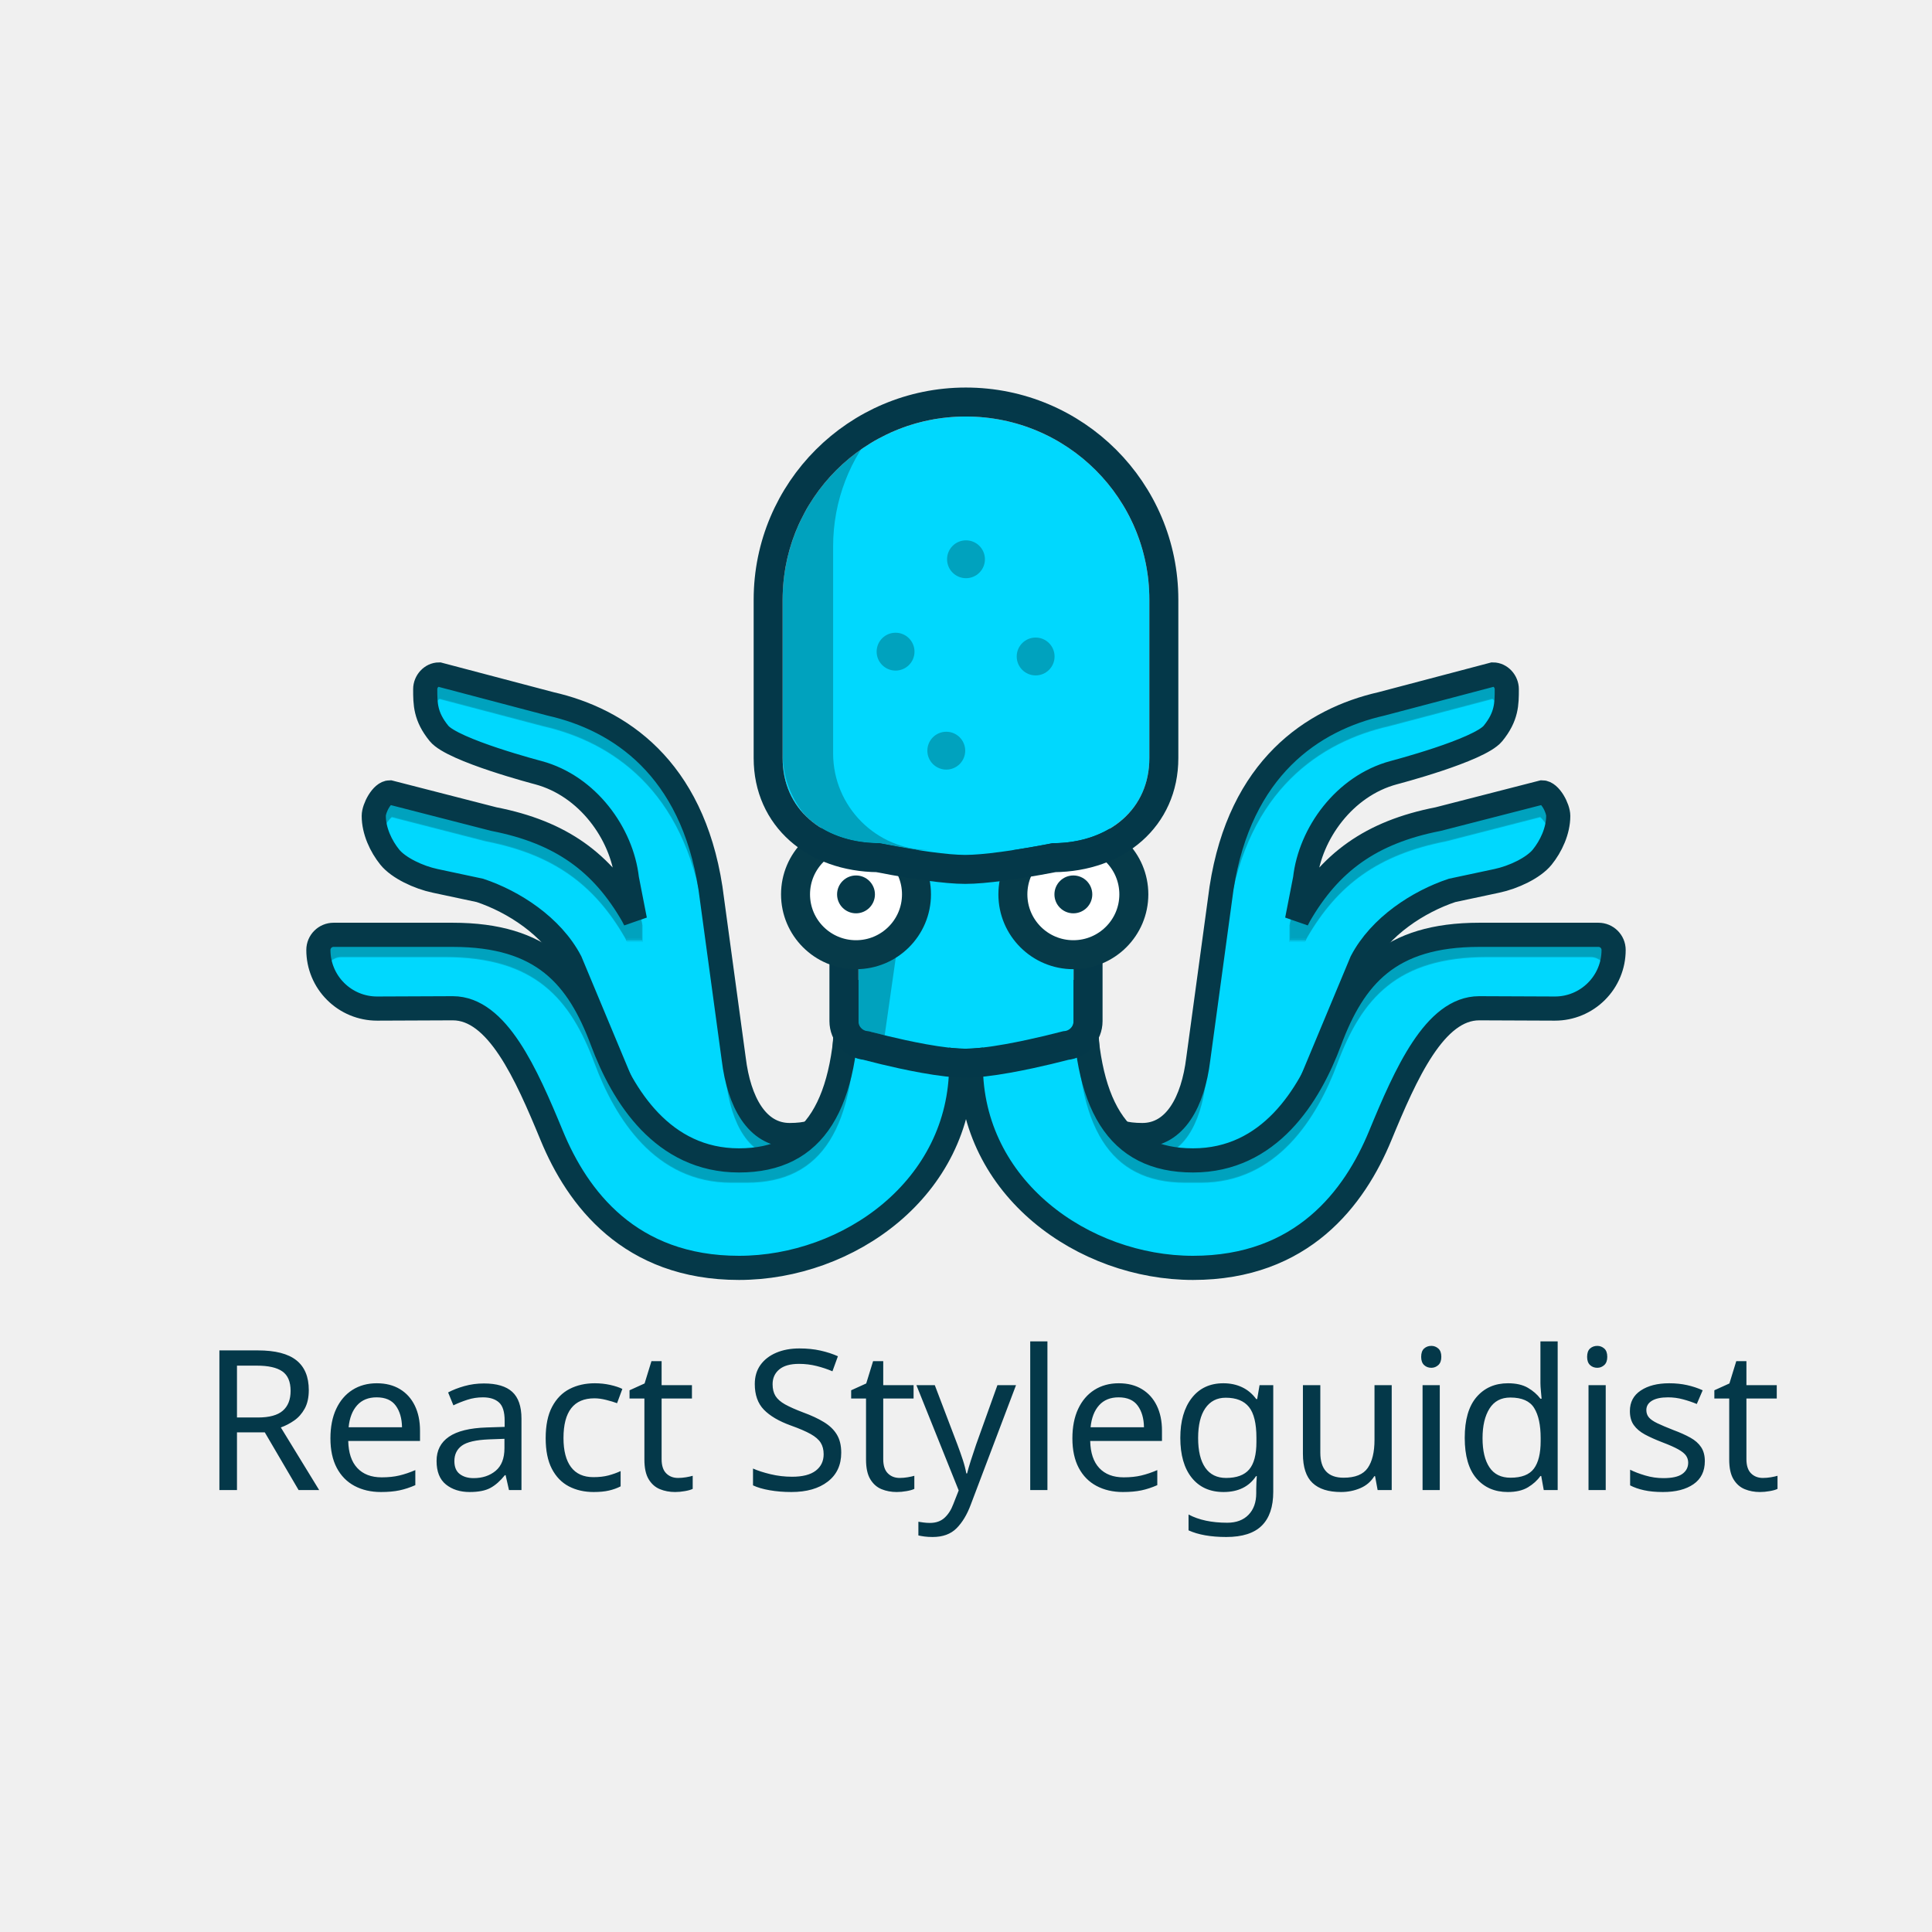
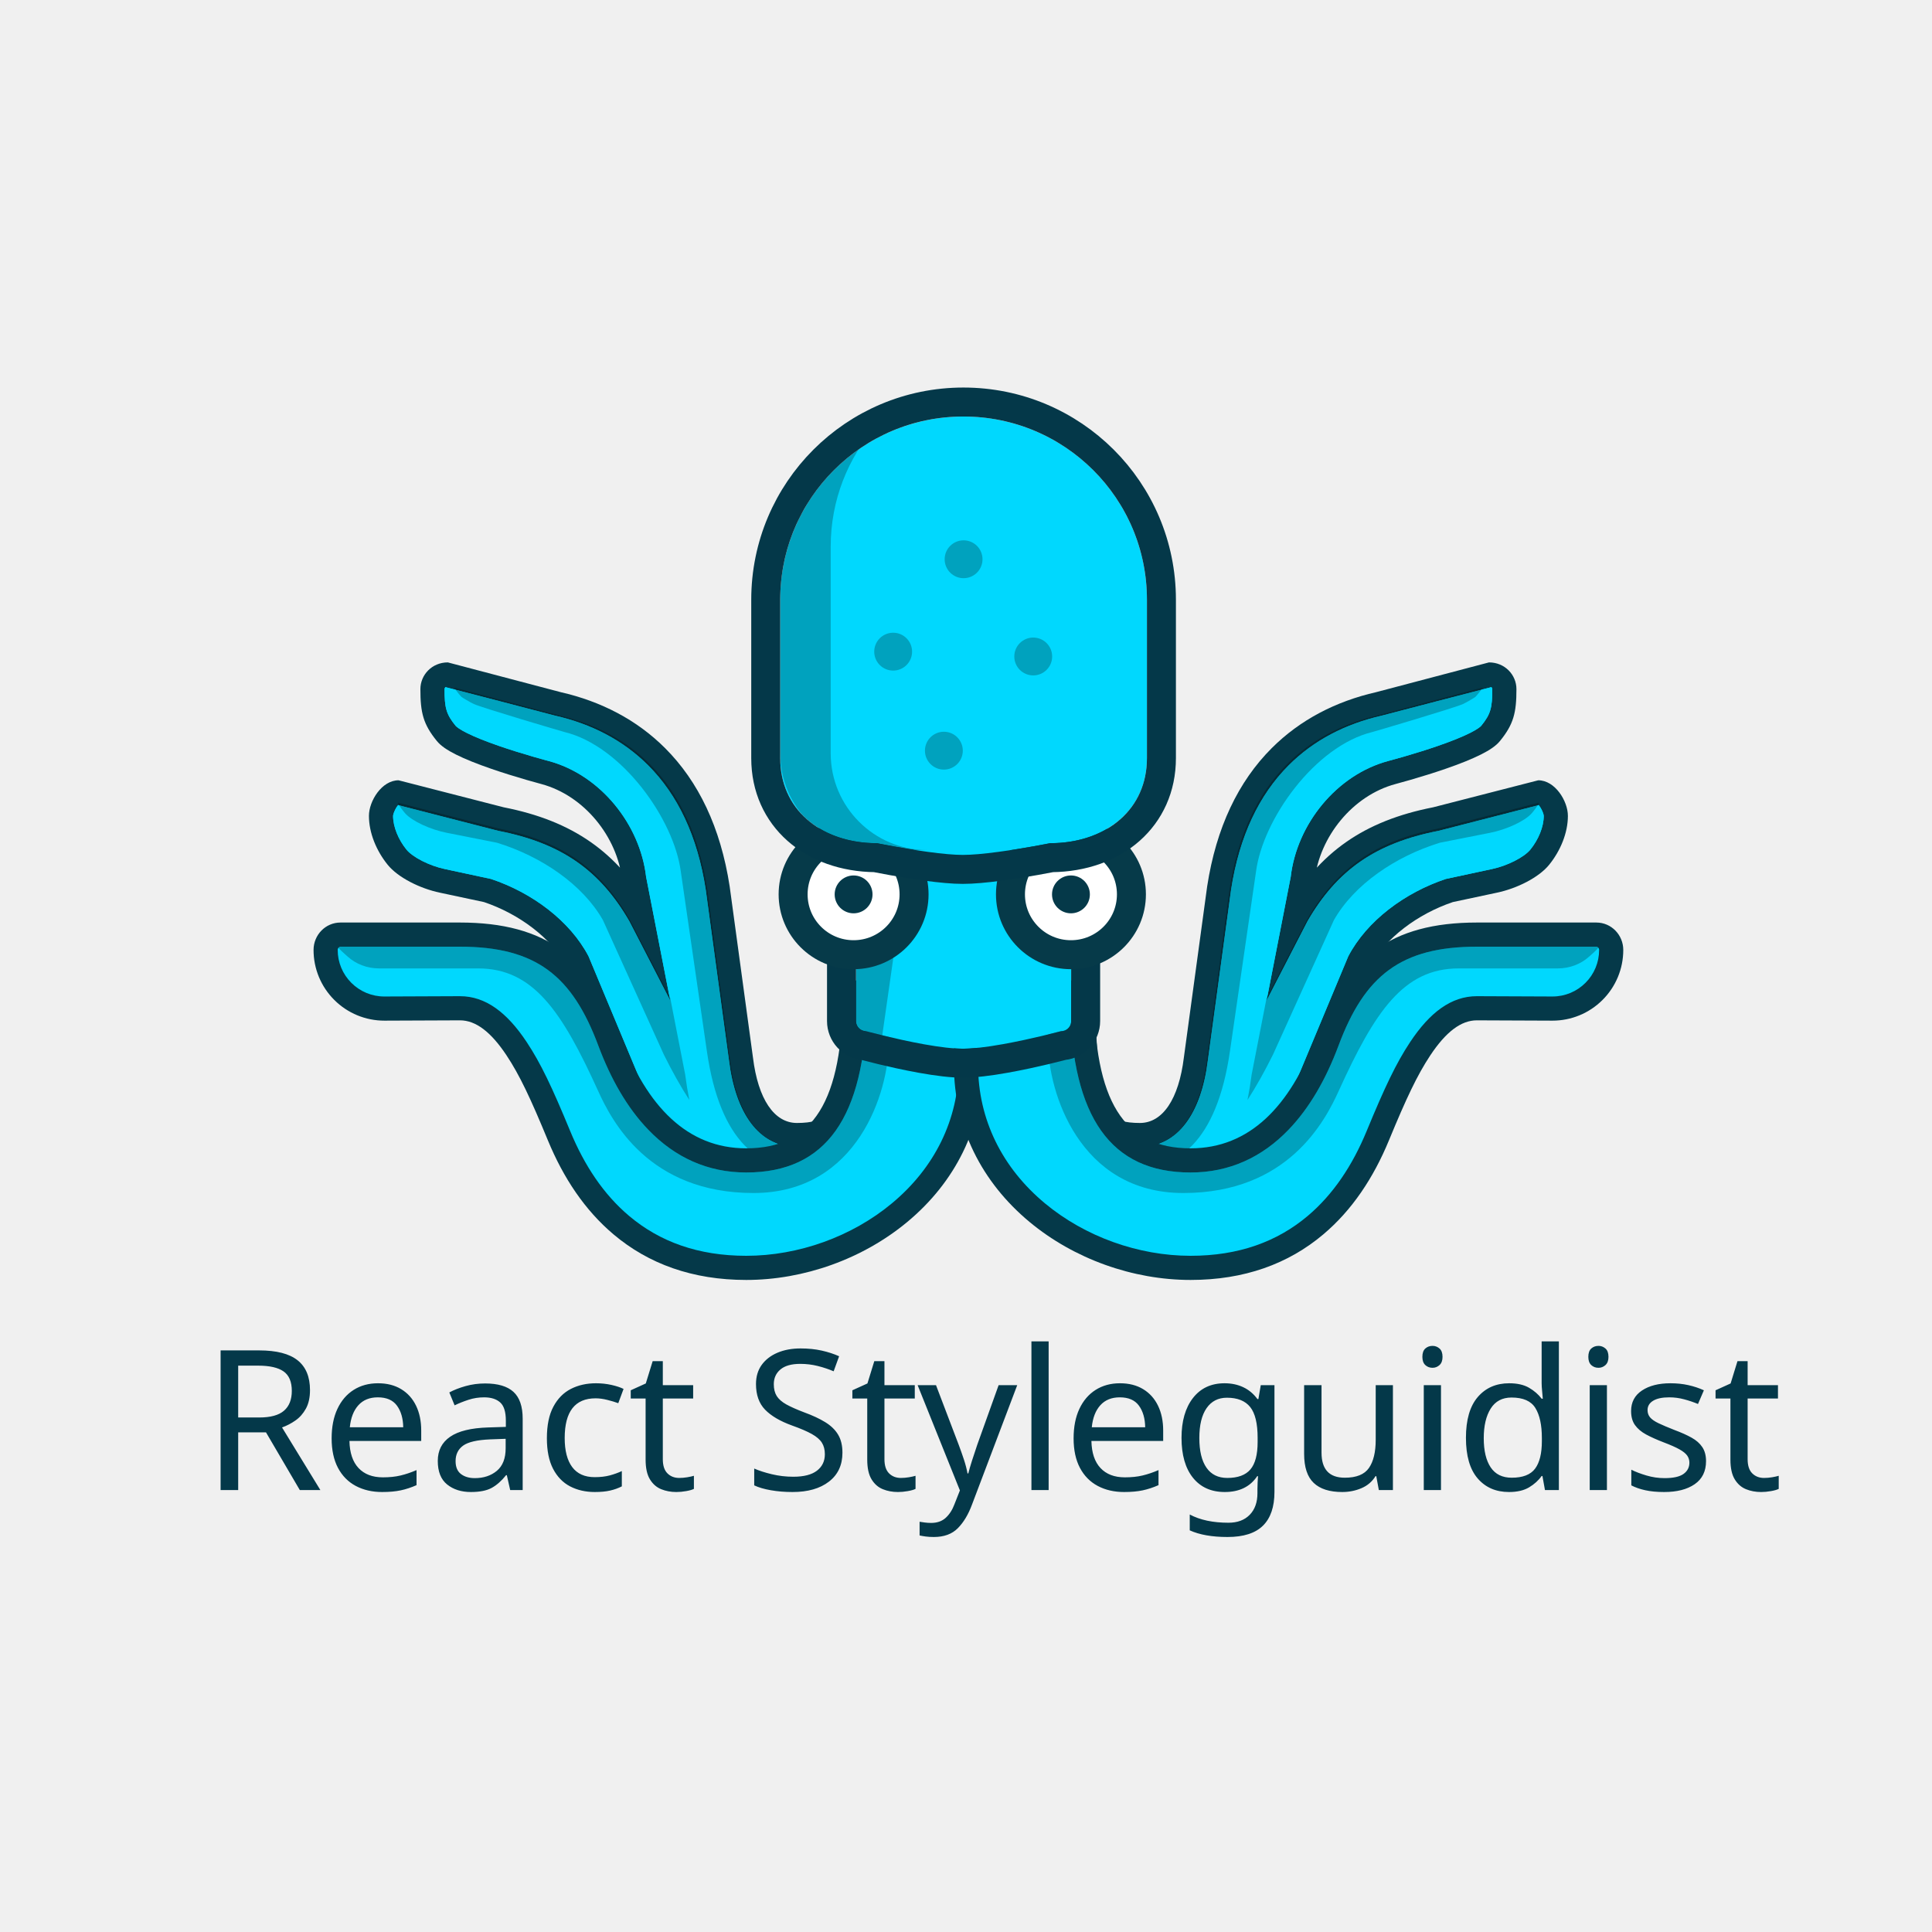
<svg xmlns="http://www.w3.org/2000/svg" xmlns:xlink="http://www.w3.org/1999/xlink" width="800" height="800" viewBox="0 0 800 800">
  <defs>
-     <path d="M141.074 104.904l3.33-17.05c2.091-18.71 16.275-38.405 36.66-43.901 0 0 35.435-9.254 41.148-16.256 5.712-7.002 5.712-12.252 5.712-18.346 0-3.146-2.561-6.066-5.712-6.066L176 15.471c-28.482 6.475-58.515 26.433-66.194 76.302l-9.638 70.803C98.005 180.209 90.589 194 77 194c-13.59 0-22-5.5-22-23l-2-35-47-.329V159c0 36 21 77 68 77a55.03 55.03 0 0 0 6.732-.402c31.264-2.126 49.445-26.246 63.884-57.872l23.205-55.62c7.61-14.557 23.603-24.793 37.44-29.405l18.55-3.953c6.879-1.446 15.17-5.36 18.786-9.826 3.615-4.466 6.635-10.84 6.635-17.085 0-3.224-3.405-9.735-6.635-9.735l-43.056 11.06c-28.035 5.477-44.906 18.024-57.531 39.928l-.936 1.814z" id="a" />
-     <filter x="-5.3%" y="-5.6%" width="110.7%" height="111.2%" filterUnits="objectBoundingBox" id="b">
-       <feMorphology radius="10" in="SourceAlpha" result="shadowSpreadInner1" />
-       <feOffset dy="6" in="shadowSpreadInner1" result="shadowOffsetInner1" />
-       <feComposite in="shadowOffsetInner1" in2="SourceAlpha" operator="arithmetic" k2="-1" k3="1" result="shadowInnerInner1" />
-       <feColorMatrix values="0 0 0 0 0 0 0 0 0 0 0 0 0 0 0 0 0 0 0.25 0" in="shadowInnerInner1" />
-     </filter>
-     <path d="M6 165c0 51.084 46.74 84 92 84s66.885-28.973 77.514-54.727c10.629-25.753 22.59-52.773 41.004-52.773l31.328.129a24.254 24.254 0 0 0 17.198-7.115 24.178 24.178 0 0 0 7.119-17.157c0-3.459-2.817-6.269-6.282-6.269h-49.363c-37.24 0-51.893 17.21-61.94 44.107C146.126 177.822 129.541 204.5 98 204.5c-31.541 0-45-23.074-45-69.69-13-.296-47 .19-47 .19v30z" id="c" />
-     <filter x="-4.9%" y="-9.4%" width="109.8%" height="118.9%" filterUnits="objectBoundingBox" id="d">
-       <feMorphology radius="10" in="SourceAlpha" result="shadowSpreadInner1" />
-       <feOffset dy="6" in="shadowSpreadInner1" result="shadowOffsetInner1" />
-       <feComposite in="shadowOffsetInner1" in2="SourceAlpha" operator="arithmetic" k2="-1" k3="1" result="shadowInnerInner1" />
-       <feColorMatrix values="0 0 0 0 0 0 0 0 0 0 0 0 0 0 0 0 0 0 0.25 0" in="shadowInnerInner1" />
-     </filter>
-     <path d="M141.074 104.904l3.33-17.05c2.091-18.71 16.275-38.405 36.66-43.901 0 0 35.435-9.254 41.148-16.256 5.712-7.002 5.712-12.252 5.712-18.346 0-3.146-2.561-6.066-5.712-6.066L176 15.471c-28.482 6.475-58.515 26.433-66.194 76.302l-9.638 70.803C98.005 180.209 90.589 194 77 194c-13.59 0-22-5.5-22-23l-2-35-47-.329V159c0 36 21 77 68 77a55.03 55.03 0 0 0 6.732-.402c31.264-2.126 49.445-26.246 63.884-57.872l23.205-55.62c7.61-14.557 23.603-24.793 37.44-29.405l18.55-3.953c6.879-1.446 15.17-5.36 18.786-9.826 3.615-4.466 6.635-10.84 6.635-17.085 0-3.224-3.405-9.735-6.635-9.735l-43.056 11.06c-28.035 5.477-44.906 18.024-57.531 39.928l-.936 1.814z" id="e" />
-     <filter x="-5.3%" y="-5.6%" width="110.7%" height="111.2%" filterUnits="objectBoundingBox" id="f">
-       <feMorphology radius="10" in="SourceAlpha" result="shadowSpreadInner1" />
-       <feOffset dy="6" in="shadowSpreadInner1" result="shadowOffsetInner1" />
-       <feComposite in="shadowOffsetInner1" in2="SourceAlpha" operator="arithmetic" k2="-1" k3="1" result="shadowInnerInner1" />
-       <feColorMatrix values="0 0 0 0 0 0 0 0 0 0 0 0 0 0 0 0 0 0 0.25 0" in="shadowInnerInner1" />
-     </filter>
-     <path d="M6 165c0 51.084 46.74 84 92 84s66.885-28.973 77.514-54.727c10.629-25.753 22.59-52.773 41.004-52.773l31.328.129a24.254 24.254 0 0 0 17.198-7.115 24.178 24.178 0 0 0 7.119-17.157c0-3.459-2.817-6.269-6.282-6.269h-49.363c-37.24 0-51.893 17.21-61.94 44.107C146.126 177.822 129.541 204.5 98 204.5c-31.541 0-45-23.074-45-69.69-13-.296-47 .19-47 .19v30z" id="g" />
-     <filter x="-4.9%" y="-9.4%" width="109.8%" height="118.9%" filterUnits="objectBoundingBox" id="h">
-       <feMorphology radius="10" in="SourceAlpha" result="shadowSpreadInner1" />
-       <feOffset dy="6" in="shadowSpreadInner1" result="shadowOffsetInner1" />
-       <feComposite in="shadowOffsetInner1" in2="SourceAlpha" operator="arithmetic" k2="-1" k3="1" result="shadowInnerInner1" />
-       <feColorMatrix values="0 0 0 0 0 0 0 0 0 0 0 0 0 0 0 0 0 0 0.25 0" in="shadowInnerInner1" />
-     </filter>
-     <path d="M85.371 102.978s-27.08 7.268-40.621 7.268c-13.54 0-40.123-7.268-40.123-7.268a4.175 4.175 0 0 1-4.175-4.175V4.313A4.175 4.175 0 0 1 4.627.138h80.744a4.175 4.175 0 0 1 4.175 4.175v94.49a4.173 4.173 0 0 1-4.175 4.175z" id="i" />
-     <path d="M111.85 177.15s-24.116 4.848-36.174 4.848c-11.843 0-35.528-4.848-35.528-4.848-22.132 0-40.073-13.093-40.073-35.225V76.324C.075 34.432 34.035.472 75.927.472c42.035 0 75.995 33.96 75.995 75.852v65.601c.001 22.132-17.941 35.225-40.072 35.225z" id="k" />
+     <path d="M85.371 102.978s-27.08 7.268-40.621 7.268c-13.54 0-40.123-7.268-40.123-7.268a4.175 4.175 0 0 1-4.175-4.175V4.313A4.175 4.175 0 0 1 4.627.138h80.744a4.175 4.175 0 0 1 4.175 4.175v94.49a4.173 4.173 0 0 1-4.175 4.175z" id="a" />
+     <path d="M111.85 177.15s-24.116 4.848-36.174 4.848c-11.843 0-35.528-4.848-35.528-4.848-22.132 0-40.073-13.093-40.073-35.225V76.324C.075 34.432 34.035.472 75.927.472c42.035 0 75.995 33.96 75.995 75.852v65.601c.001 22.132-17.941 35.225-40.072 35.225z" id="c" />
  </defs>
  <g fill="none" fill-rule="evenodd">
-     <g fill-rule="nonzero">
-       <g transform="matrix(-1 0 0 1 404 276)">
-         <use fill="#00D8FE" fill-rule="evenodd" xlink:href="#a" />
-         <use fill="#000" filter="url(#b)" xlink:href="#a" />
-         <use stroke="#053949" stroke-width="10" xlink:href="#a" />
-       </g>
-       <g transform="matrix(-1 0 0 1 404 276)">
-         <use fill="#00D8FE" fill-rule="evenodd" xlink:href="#c" />
-         <use fill="#000" filter="url(#d)" xlink:href="#c" />
-         <use stroke="#053949" stroke-width="10" xlink:href="#c" />
-       </g>
-     </g>
-     <g fill-rule="nonzero">
-       <g transform="translate(396 276)">
-         <use fill="#00D8FE" fill-rule="evenodd" xlink:href="#e" />
-         <use fill="#000" filter="url(#f)" xlink:href="#e" />
-         <use stroke="#053949" stroke-width="10" xlink:href="#e" />
-       </g>
-       <g transform="translate(396 276)">
-         <use fill="#00D8FE" fill-rule="evenodd" xlink:href="#g" />
-         <use fill="#000" filter="url(#h)" xlink:href="#g" />
-         <use stroke="#053949" stroke-width="10" xlink:href="#g" />
-       </g>
-     </g>
-     <g transform="translate(355 324)">
-       <mask id="j" fill="#fff">
-         <use xlink:href="#i" />
+     <path d="M290.353 495.17C300.486 509.31 314.778 517 333 517c23.615 0 42.626-9.765 55.617-26.99C399.933 475.009 406 455.018 406 435v-28.364l-56.724.397L347 446.857c0 13.615-4.831 18.143-17 18.143-9.426 0-16.1-9.866-18.214-27.098l-9.65-70.89c-3.765-24.442-12.935-43.425-26.703-57.197-11.796-11.8-26.591-19.4-43.24-23.2l-46.756-12.33c-6.594 0-11.361 5.178-11.361 11.066 0 9.763 1.157 14.544 6.838 21.507 1.625 1.992 4.247 3.755 7.915 5.593 3.786 1.897 8.703 3.859 14.513 5.867 4.675 1.617 9.665 3.173 14.654 4.617a337.303 337.303 0 0 0 6.18 1.724c17.794 4.795 31.454 21.882 33.45 39.75l16.205 83.035c2.527 19.41 7.928 35.736 16.522 47.726zM405.534 408h-54.28l.081 5.08.514 32.104c0 13.436-9.743 21.681-22.894 21.681-9.452 0-18.313-9.966-28.881-30.674l-30.694-59.497c-13.703-23.775-32.092-36.768-60.818-42.41l-43.527-11.182c-6.95 0-12.267 8.601-12.267 14.735 0 7.008 3.056 14.433 7.749 20.23 4.24 5.24 13.244 9.809 21.63 11.571l18.271 3.894c14.518 4.903 27.975 14.899 34.233 26.706l23.118 55.414c8.713 19.089 17.628 33.058 28.29 43.142 12.491 11.815 27.204 17.956 44.76 17.956 16.085 0 32.778-5.724 45.691-15.975 14.352-11.393 23.162-27.514 24.333-46.645l4.691-46.13z" fill="#053949" fill-rule="nonzero" />
+     <path d="M277.545 414.331l-10.004-51.24c-2.52-21.746-18.927-42.202-40.342-47.976a235.15 235.15 0 0 1-1.747-.47c-1.41-.385-2.982-.826-4.677-1.316-4.836-1.4-9.67-2.908-14.166-4.462-5.43-1.877-9.976-3.69-13.3-5.356-1.32-.662-2.416-1.286-3.26-1.854-.723-.485-1.196-.887-1.386-1.12-3.937-4.826-4.587-7.51-4.587-15.186 0-.262.13-.584.352-.826.049-.052 45.296 11.78 45.296 11.78 15.103 3.437 28.236 10.175 38.637 20.58 12.215 12.218 20.44 29.246 23.878 51.563l9.63 70.737C304.513 460.739 314.159 475 330 475c17.507 0 26.952-8.81 27-27.854l1.724-30.179 37.276-.26V435c0 17.935-5.424 35.807-15.367 48.99C369.505 498.742 353.43 507 333 507a49.22 49.22 0 0 1-6.079-.367c-25.955-1.583-43.67-19.273-59.955-54.908l-23.256-55.743c-7.679-14.69-23.423-26.37-40.39-32.025l-19.102-4.102c-6.345-1.334-13.343-4.884-15.928-8.079-3.346-4.133-5.522-9.42-5.522-13.94 0-.558.547-2.133 1.36-3.447.246-.399.495-.742.724-1.01l41.505 10.662c26.093 5.097 42.04 16.324 54.244 37.446l16.944 32.844z" fill="#00D8FE" />
+     <path d="M277.545 414.331l-10.004-51.24c-2.52-21.746-18.927-42.202-40.342-47.976a235.15 235.15 0 0 1-1.747-.47c-1.41-.385-2.982-.826-4.677-1.316-4.836-1.4-9.67-2.908-14.166-4.462-5.43-1.877-9.976-3.69-13.3-5.356-1.32-.662-2.416-1.286-3.26-1.854-.723-.485-1.196-.887-1.386-1.12-3.937-4.826-4.587-7.51-4.587-15.186 0-.262.13-.584.352-.826.049-.052 45.296 11.78 45.296 11.78 15.103 3.437 28.236 10.175 38.637 20.58 12.215 12.218 20.44 29.246 23.878 51.563l9.63 70.737C304.513 460.739 314.159 475 330 475c17.507 0 26.952-8.81 27-27.854l1.724-30.179 37.276-.26V435c0 17.935-5.424 35.807-15.367 48.99C369.505 498.742 353.43 507 333 507a49.22 49.22 0 0 1-6.079-.367c-25.955-1.583-43.67-19.273-59.955-54.908l-23.256-55.743c-7.679-14.69-23.423-26.37-40.39-32.025l-19.102-4.102c-6.345-1.334-13.343-4.884-15.928-8.079-3.346-4.133-5.522-9.42-5.522-13.94 0-.558.547-2.133 1.36-3.447.246-.399.495-.742.724-1.01l41.505 10.662c26.093 5.097 42.04 16.324 54.244 37.446l16.944 32.844z" fill="#00D8FE" />
+     <path d="M164.717 332.543a26.929 26.929 0 0 0 3.046 4.233c2.808 3.195 10.405 6.745 17.294 8.079l20.74 4.102c18.422 5.655 35.516 17.336 43.854 32.025l25.25 55.743c3.434 6.92 6.926 13.164 10.532 18.745a155.212 155.212 0 0 1-1.706-10.47l-6.182-31.67-16.944-32.844c-12.204-21.122-28.151-32.349-54.244-37.446l-41.505-10.662-.135.164z" fill-opacity=".25" fill="#000" />
+     <path d="M367 416.902V445c0 19.297-7.781 39-35.156 39-16.658 0-33.625-10.254-39.157-48.854L281.925 361c-2.792-21.746-24.439-52.111-48.176-57.885-.908-.218-33.88-9.939-37.564-11.604-1.464-.662-4.94-2.741-5.151-2.975-1.274-1.408-2.237-2.634-2.963-3.855 5.396 1.39 43.687 11.624 43.687 11.624 14.777 3.437 27.626 10.175 37.802 20.58 11.95 12.218 19.998 29.246 23.361 51.563l9.421 70.737C304.93 460.739 314.368 475 329.865 475c17.129 0 26.37-8.81 26.416-27.854l1.687-30.179 9.032-.065z" fill-opacity=".25" fill="#000" />
+     <path d="M407 441v-35h-58v5c0 45.007-12.335 64.5-40 64.5-24.413 0-41.205-17.44-51.894-46.054C244.912 396.802 226.418 382 190.363 382H141c-6.238 0-11.163 5.144-11.163 11.357a29.172 29.172 0 0 0 8.586 20.695 29.261 29.261 0 0 0 20.752 8.577l31.307-.129c6.507 0 12.796 4.762 19.256 14.494 5.384 8.112 9.919 17.723 17.126 35.187 6.462 15.658 15.32 28.932 27.167 38.934C268.525 523.352 286.769 530 309 530c23.934 0 48.281-8.724 66.667-23.997C395.517 489.513 407 466.76 407 441z" fill="#053949" fill-rule="nonzero" />
+     <path d="M397 416v25c0 22.676-10.085 42.659-27.723 57.31C352.693 512.087 330.61 520 309 520c-19.873 0-35.831-5.815-48.518-16.526-10.496-8.862-18.48-20.825-24.374-35.108-7.453-18.058-12.177-28.072-18.039-36.902-8.122-12.237-17.007-18.964-27.608-18.964l-31.307.129a19.25 19.25 0 0 1-13.666-5.654 19.175 19.175 0 0 1-5.651-13.618c0-.785.548-1.357 1.163-1.357h49.363c31.584 0 46.557 11.984 57.375 40.945 5.17 13.842 11.962 25.767 20.713 34.856C279.426 479.199 292.94 485.5 309 485.5c33.225 0 48.916-23.012 49.946-69.5H397z" fill="#00D8FE" />
+     <path d="M140.146 392.434c.912 1.16 2.2 2.2 3.812 3.663C147.403 399.222 152.037 401 157 401h41c22.855 0 34.738 17.856 49.665 50.724C253.291 464.11 268.635 494 312 494c43.365 0 56-42.336 56-62v-16h-9.054c-1.03 46.488-16.721 69.5-49.946 69.5-16.06 0-29.574-6.301-40.55-17.7-8.75-9.088-15.541-21.013-20.712-34.855C236.92 403.985 221.947 392 190.363 392H141c-.328 0-.637.163-.854.434z" fill-opacity=".25" fill="#000" />
+     <path d="M511.647 495.17C501.514 509.31 487.222 517 469 517c-23.615 0-42.626-9.765-55.617-26.99C402.067 475.009 396 455.018 396 435v-28.364l56.724.397L455 446.857c0 13.615 4.831 18.143 17 18.143 9.426 0 16.1-9.866 18.214-27.098l9.65-70.89c3.765-24.442 12.935-43.425 26.703-57.197 11.796-11.8 26.591-19.4 43.24-23.2l46.756-12.33c6.594 0 11.361 5.178 11.361 11.066 0 9.763-1.157 14.544-6.838 21.507-1.625 1.992-4.247 3.755-7.915 5.593-3.786 1.897-8.703 3.859-14.513 5.867-4.675 1.617-9.665 3.173-14.654 4.617a337.303 337.303 0 0 1-6.18 1.724c-17.794 4.795-31.454 21.882-33.45 39.75l-16.205 83.035c-2.527 19.41-7.928 35.736-16.522 47.726zM396.466 408h54.28l-.081 5.08-.514 32.104c0 13.436 9.743 21.681 22.894 21.681 9.452 0 18.313-9.966 28.881-30.674l30.694-59.497c13.703-23.775 32.092-36.768 60.818-42.41l43.527-11.182c6.95 0 12.267 8.601 12.267 14.735 0 7.008-3.056 14.433-7.749 20.23-4.24 5.24-13.244 9.809-21.63 11.571l-18.271 3.894c-14.518 4.903-27.975 14.899-34.233 26.706l-23.118 55.414c-8.713 19.089-17.628 33.058-28.29 43.142-12.491 11.815-27.204 17.956-44.76 17.956-16.085 0-32.778-5.724-45.691-15.975-14.352-11.393-23.162-27.514-24.333-46.645L396.466 408z" fill="#053949" fill-rule="nonzero" />
+     <path d="M524.455 414.331l10.004-51.24c2.52-21.746 18.927-42.202 40.342-47.976a328.793 328.793 0 0 0 6.424-1.786c4.836-1.4 9.67-2.908 14.166-4.462 5.43-1.877 9.976-3.69 13.3-5.356 1.32-.662 2.416-1.286 3.26-1.854.723-.485 1.196-.887 1.386-1.12 3.937-4.826 4.587-7.51 4.587-15.186 0-.262-.13-.584-.352-.826-.049-.052-45.296 11.78-45.296 11.78-15.103 3.437-28.236 10.175-38.637 20.58-12.215 12.218-20.44 29.246-23.878 51.563l-9.63 70.737C497.487 460.739 487.841 475 472 475c-17.507 0-26.952-8.81-27-27.854l-1.724-30.179-37.276-.26V435c0 17.935 5.424 35.807 15.367 48.99C432.495 498.742 448.57 507 469 507c2.093 0 4.12-.123 6.079-.367 25.955-1.583 43.67-19.273 59.955-54.908l23.256-55.743c7.679-14.69 23.423-26.37 40.39-32.025l19.102-4.102c6.345-1.334 13.343-4.884 15.928-8.079 3.346-4.133 5.522-9.42 5.522-13.94 0-.558-.547-2.133-1.36-3.447a8.245 8.245 0 0 0-.724-1.01l-41.505 10.662c-26.093 5.097-42.04 16.324-54.244 37.446l-16.944 32.844z" fill="#00D8FE" />
+     <path d="M524.455 414.331l10.004-51.24c2.52-21.746 18.927-42.202 40.342-47.976a328.793 328.793 0 0 0 6.424-1.786c4.836-1.4 9.67-2.908 14.166-4.462 5.43-1.877 9.976-3.69 13.3-5.356 1.32-.662 2.416-1.286 3.26-1.854.723-.485 1.196-.887 1.386-1.12 3.937-4.826 4.587-7.51 4.587-15.186 0-.262-.13-.584-.352-.826-.049-.052-45.296 11.78-45.296 11.78-15.103 3.437-28.236 10.175-38.637 20.58-12.215 12.218-20.44 29.246-23.878 51.563l-9.63 70.737C497.487 460.739 487.841 475 472 475c-17.507 0-26.952-8.81-27-27.854l-1.724-30.179-37.276-.26V435c0 17.935 5.424 35.807 15.367 48.99C432.495 498.742 448.57 507 469 507c2.093 0 4.12-.123 6.079-.367 25.955-1.583 43.67-19.273 59.955-54.908l23.256-55.743c7.679-14.69 23.423-26.37 40.39-32.025l19.102-4.102c6.345-1.334 13.343-4.884 15.928-8.079 3.346-4.133 5.522-9.42 5.522-13.94 0-.558-.547-2.133-1.36-3.447a8.245 8.245 0 0 0-.724-1.01l-41.505 10.662c-26.093 5.097-42.04 16.324-54.244 37.446l-16.944 32.844z" fill="#00D8FE" />
+     <path d="M637.283 332.543a26.929 26.929 0 0 1-3.046 4.233c-2.808 3.195-10.405 6.745-17.294 8.079l-20.74 4.102c-18.422 5.655-35.516 17.336-43.854 32.025l-25.25 55.743c-3.434 6.92-6.926 13.164-10.532 18.745a155.212 155.212 0 0 0 1.706-10.47l6.182-31.67 16.944-32.844c12.204-21.122 28.151-32.349 54.244-37.446l41.505-10.662.135.164z" fill-opacity=".25" fill="#000" />
+     <path d="M435 416.902V445c0 19.297 7.781 39 35.156 39 16.658 0 33.625-10.254 39.157-48.854L520.075 361c2.792-21.746 24.439-52.111 48.176-57.885.908-.218 33.88-9.939 37.564-11.604 1.464-.662 4.94-2.741 5.151-2.975 1.274-1.408 2.237-2.634 2.963-3.855-5.396 1.39-43.687 11.624-43.687 11.624-14.777 3.437-27.626 10.175-37.802 20.58-11.95 12.218-19.998 29.246-23.361 51.563l-9.421 70.737C497.07 460.739 487.632 475 472.135 475c-17.129 0-26.37-8.81-26.416-27.854l-1.687-30.179-9.032-.065z" fill-opacity=".25" fill="#000" />
+     <path d="M395 441v-35h58v5c0 45.007 12.335 64.5 40 64.5 24.413 0 41.205-17.44 51.894-46.054C557.088 396.802 575.582 382 611.637 382H661c6.238 0 11.163 5.144 11.163 11.357a29.172 29.172 0 0 1-8.586 20.695 29.261 29.261 0 0 1-20.752 8.577l-31.307-.129c-6.507 0-12.796 4.762-19.256 14.494-5.384 8.112-9.919 17.723-17.126 35.187-6.462 15.658-15.32 28.932-27.167 38.934C533.475 523.352 515.231 530 493 530c-23.934 0-48.281-8.724-66.667-23.997C406.483 489.513 395 466.76 395 441z" fill="#053949" fill-rule="nonzero" />
+     <path d="M405 416v25c0 22.676 10.085 42.659 27.723 57.31C449.307 512.087 471.39 520 493 520c19.873 0 35.831-5.815 48.518-16.526 10.496-8.862 18.48-20.825 24.374-35.108 7.453-18.058 12.177-28.072 18.039-36.902 8.122-12.237 17.007-18.964 27.608-18.964l31.307.129c5.2 0 10.057-2.05 13.666-5.654a19.175 19.175 0 0 0 5.651-13.618c0-.785-.548-1.357-1.163-1.357h-49.363c-31.584 0-46.557 11.984-57.375 40.945-5.17 13.842-11.962 25.767-20.713 34.856C522.574 479.199 509.06 485.5 493 485.5c-33.225 0-48.916-23.012-49.946-69.5H405z" fill="#00D8FE" />
+     <path d="M661.854 392.434c-.912 1.16-2.2 2.2-3.812 3.663C654.597 399.222 649.963 401 645 401h-41c-22.855 0-34.738 17.856-49.665 50.724C548.709 464.11 533.365 494 490 494c-43.365 0-56-42.336-56-62v-16h9.054c1.03 46.488 16.721 69.5 49.946 69.5 16.06 0 29.574-6.301 40.55-17.7 8.75-9.088 15.541-21.013 20.712-34.855C565.08 403.985 580.053 392 611.637 392H661c.328 0 .637.163.854.434z" fill-opacity=".25" fill="#000" />
+     <g transform="translate(354 324)">
+       <mask id="b" fill="#fff">
+         <use xlink:href="#a" />
      </mask>
      <g fill-rule="nonzero">
-         <use fill="#00D8FE" fill-rule="evenodd" xlink:href="#i" />
+         <use fill="#00D8FE" fill-rule="evenodd" xlink:href="#a" />
        <path stroke="#043849" stroke-width="12" d="M86.313 108.935c5.18-.476 9.235-4.831 9.233-10.135V4.313c0-5.62-4.555-10.175-10.175-10.175H4.627c-5.62 0-10.175 4.555-10.175 10.175v94.49c0 5.296 4.046 9.647 9.216 10.13.182.05.382.102.597.159a345.67 345.67 0 0 0 14.068 3.383c3.16.688 6.229 1.305 9.158 1.832 6.911 1.244 12.738 1.94 17.259 1.94 4.568 0 10.516-.71 17.606-1.979 2.893-.518 5.922-1.12 9.042-1.79a361.489 361.489 0 0 0 14.915-3.543z" />
      </g>
-       <path fill-opacity=".25" fill="#000" mask="url(#j)" d="M0 30h22l-12 84H0z" />
+       <path fill-opacity=".25" fill="#000" mask="url(#b)" d="M0 30h22l-12 84H0z" />
    </g>
-     <g transform="translate(329 345)" fill-rule="nonzero">
+     <g transform="translate(328 345)" fill-rule="nonzero">
      <ellipse stroke="#063A49" stroke-width="12" fill="#FFF" cx="25.455" cy="25.327" rx="25.043" ry="24.996" />
      <circle fill="#053949" cx="25.455" cy="25.348" r="7.837" />
    </g>
-     <g transform="translate(419 345)" fill-rule="nonzero">
+     <g transform="translate(418 345)" fill-rule="nonzero">
      <ellipse stroke="#063A49" stroke-width="12" fill="#FFF" cx="25.455" cy="25.327" rx="25.043" ry="24.996" />
      <circle fill="#053949" cx="25.455" cy="25.348" r="7.837" />
    </g>
-     <g transform="translate(324 172)">
-       <mask id="l" fill="#fff">
-         <use xlink:href="#k" />
+     <g transform="translate(323 172)">
+       <mask id="d" fill="#fff">
+         <use xlink:href="#c" />
      </mask>
      <g fill-rule="nonzero">
-         <use fill="#00D8FE" fill-rule="evenodd" xlink:href="#k" />
+         <use fill="#00D8FE" fill-rule="evenodd" xlink:href="#c" />
        <path stroke="#043849" stroke-width="12" d="M112.452 183.148c26.036-.25 45.471-16.624 45.47-41.223V76.324c0-45.23-36.67-81.852-81.995-81.852-45.206 0-81.852 36.646-81.852 81.852v65.601c0 24.596 19.43 40.97 45.46 41.222l.49.098a400.748 400.748 0 0 0 12.476 2.25c2.723.446 5.366.847 7.89 1.191 6.167.842 11.337 1.312 15.285 1.312 4.007 0 9.263-.47 15.534-1.31a307.85 307.85 0 0 0 8.027-1.19 414.587 414.587 0 0 0 13.215-2.35z" />
      </g>
-       <path d="M20.973 139.925V54.324c0-38.37 28.495-70.066 65.475-75.128a76.401 76.401 0 0 0-10.378-.725h-.143C34.035-21.529.074 12.431.074 54.323v85.601c0 22.132 17.941 40.073 40.073 40.073h20.898c-22.131.001-40.072-17.94-40.072-40.072z" fill-opacity=".25" fill="#000" fill-rule="nonzero" mask="url(#l)" />
-       <circle fill-opacity=".25" fill="#000" fill-rule="nonzero" mask="url(#l)" cx="67.837" cy="138.837" r="7.837" />
-       <circle fill-opacity=".25" fill="#000" fill-rule="nonzero" mask="url(#l)" cx="46.837" cy="97.837" r="7.837" />
-       <circle fill-opacity=".25" fill="#000" fill-rule="nonzero" mask="url(#l)" cx="75.999" cy="59.58" r="7.837" />
-       <circle fill-opacity=".25" fill="#000" fill-rule="nonzero" mask="url(#l)" cx="104.837" cy="99.837" r="7.837" />
+       <path d="M20.973 139.925V54.324c0-38.37 28.495-70.066 65.475-75.128a76.401 76.401 0 0 0-10.378-.725h-.143C34.035-21.529.074 12.431.074 54.323v85.601c0 22.132 17.941 40.073 40.073 40.073h20.898c-22.131.001-40.072-17.94-40.072-40.072z" fill-opacity=".25" fill="#000" fill-rule="nonzero" mask="url(#d)" />
+       <circle fill-opacity=".25" fill="#000" fill-rule="nonzero" mask="url(#d)" cx="67.837" cy="138.837" r="7.837" />
+       <circle fill-opacity=".25" fill="#000" fill-rule="nonzero" mask="url(#d)" cx="46.837" cy="97.837" r="7.837" />
+       <circle fill-opacity=".25" fill="#000" fill-rule="nonzero" mask="url(#d)" cx="75.999" cy="59.58" r="7.837" />
+       <circle fill-opacity=".25" fill="#000" fill-rule="nonzero" mask="url(#d)" cx="104.837" cy="99.837" r="7.837" />
    </g>
    <text font-family="BreeSerif-Regular, Bree Serif" font-size="81" letter-spacing="-1" fill="#043849">
-       <tspan x="82.989" y="617">React Styleguidist</tspan>
+       <tspan x="83.489" y="617">React Styleguidist</tspan>
    </text>
  </g>
</svg>
